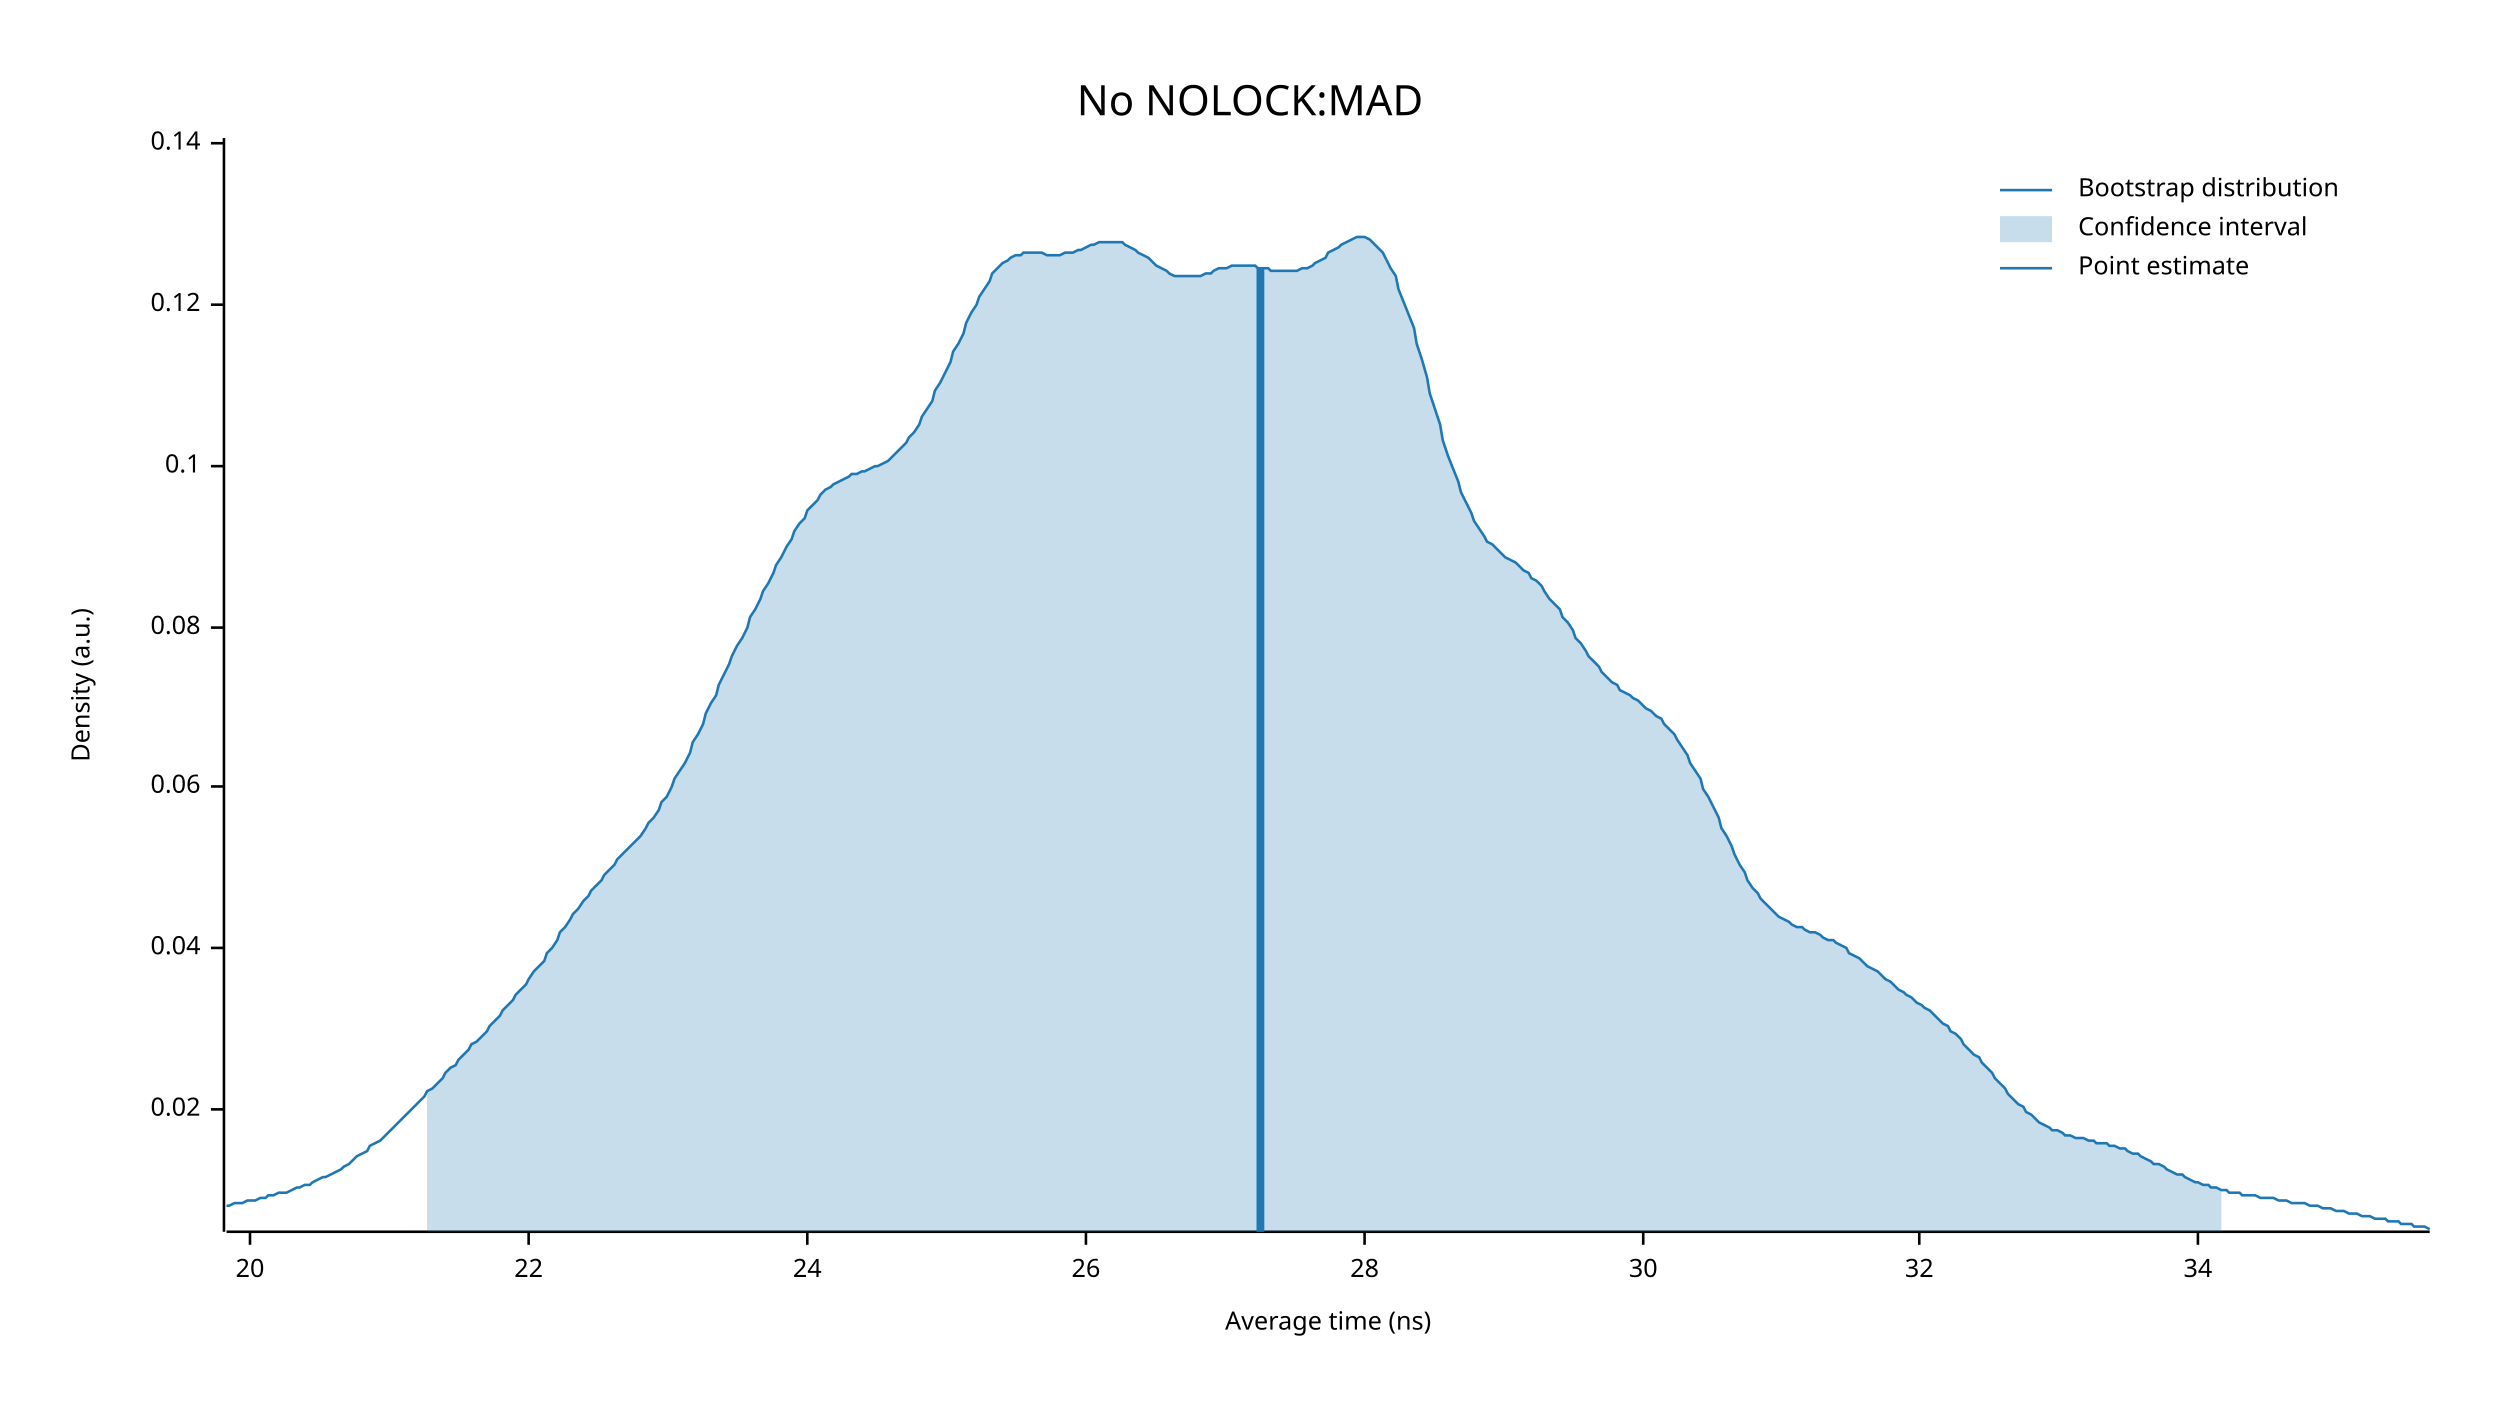
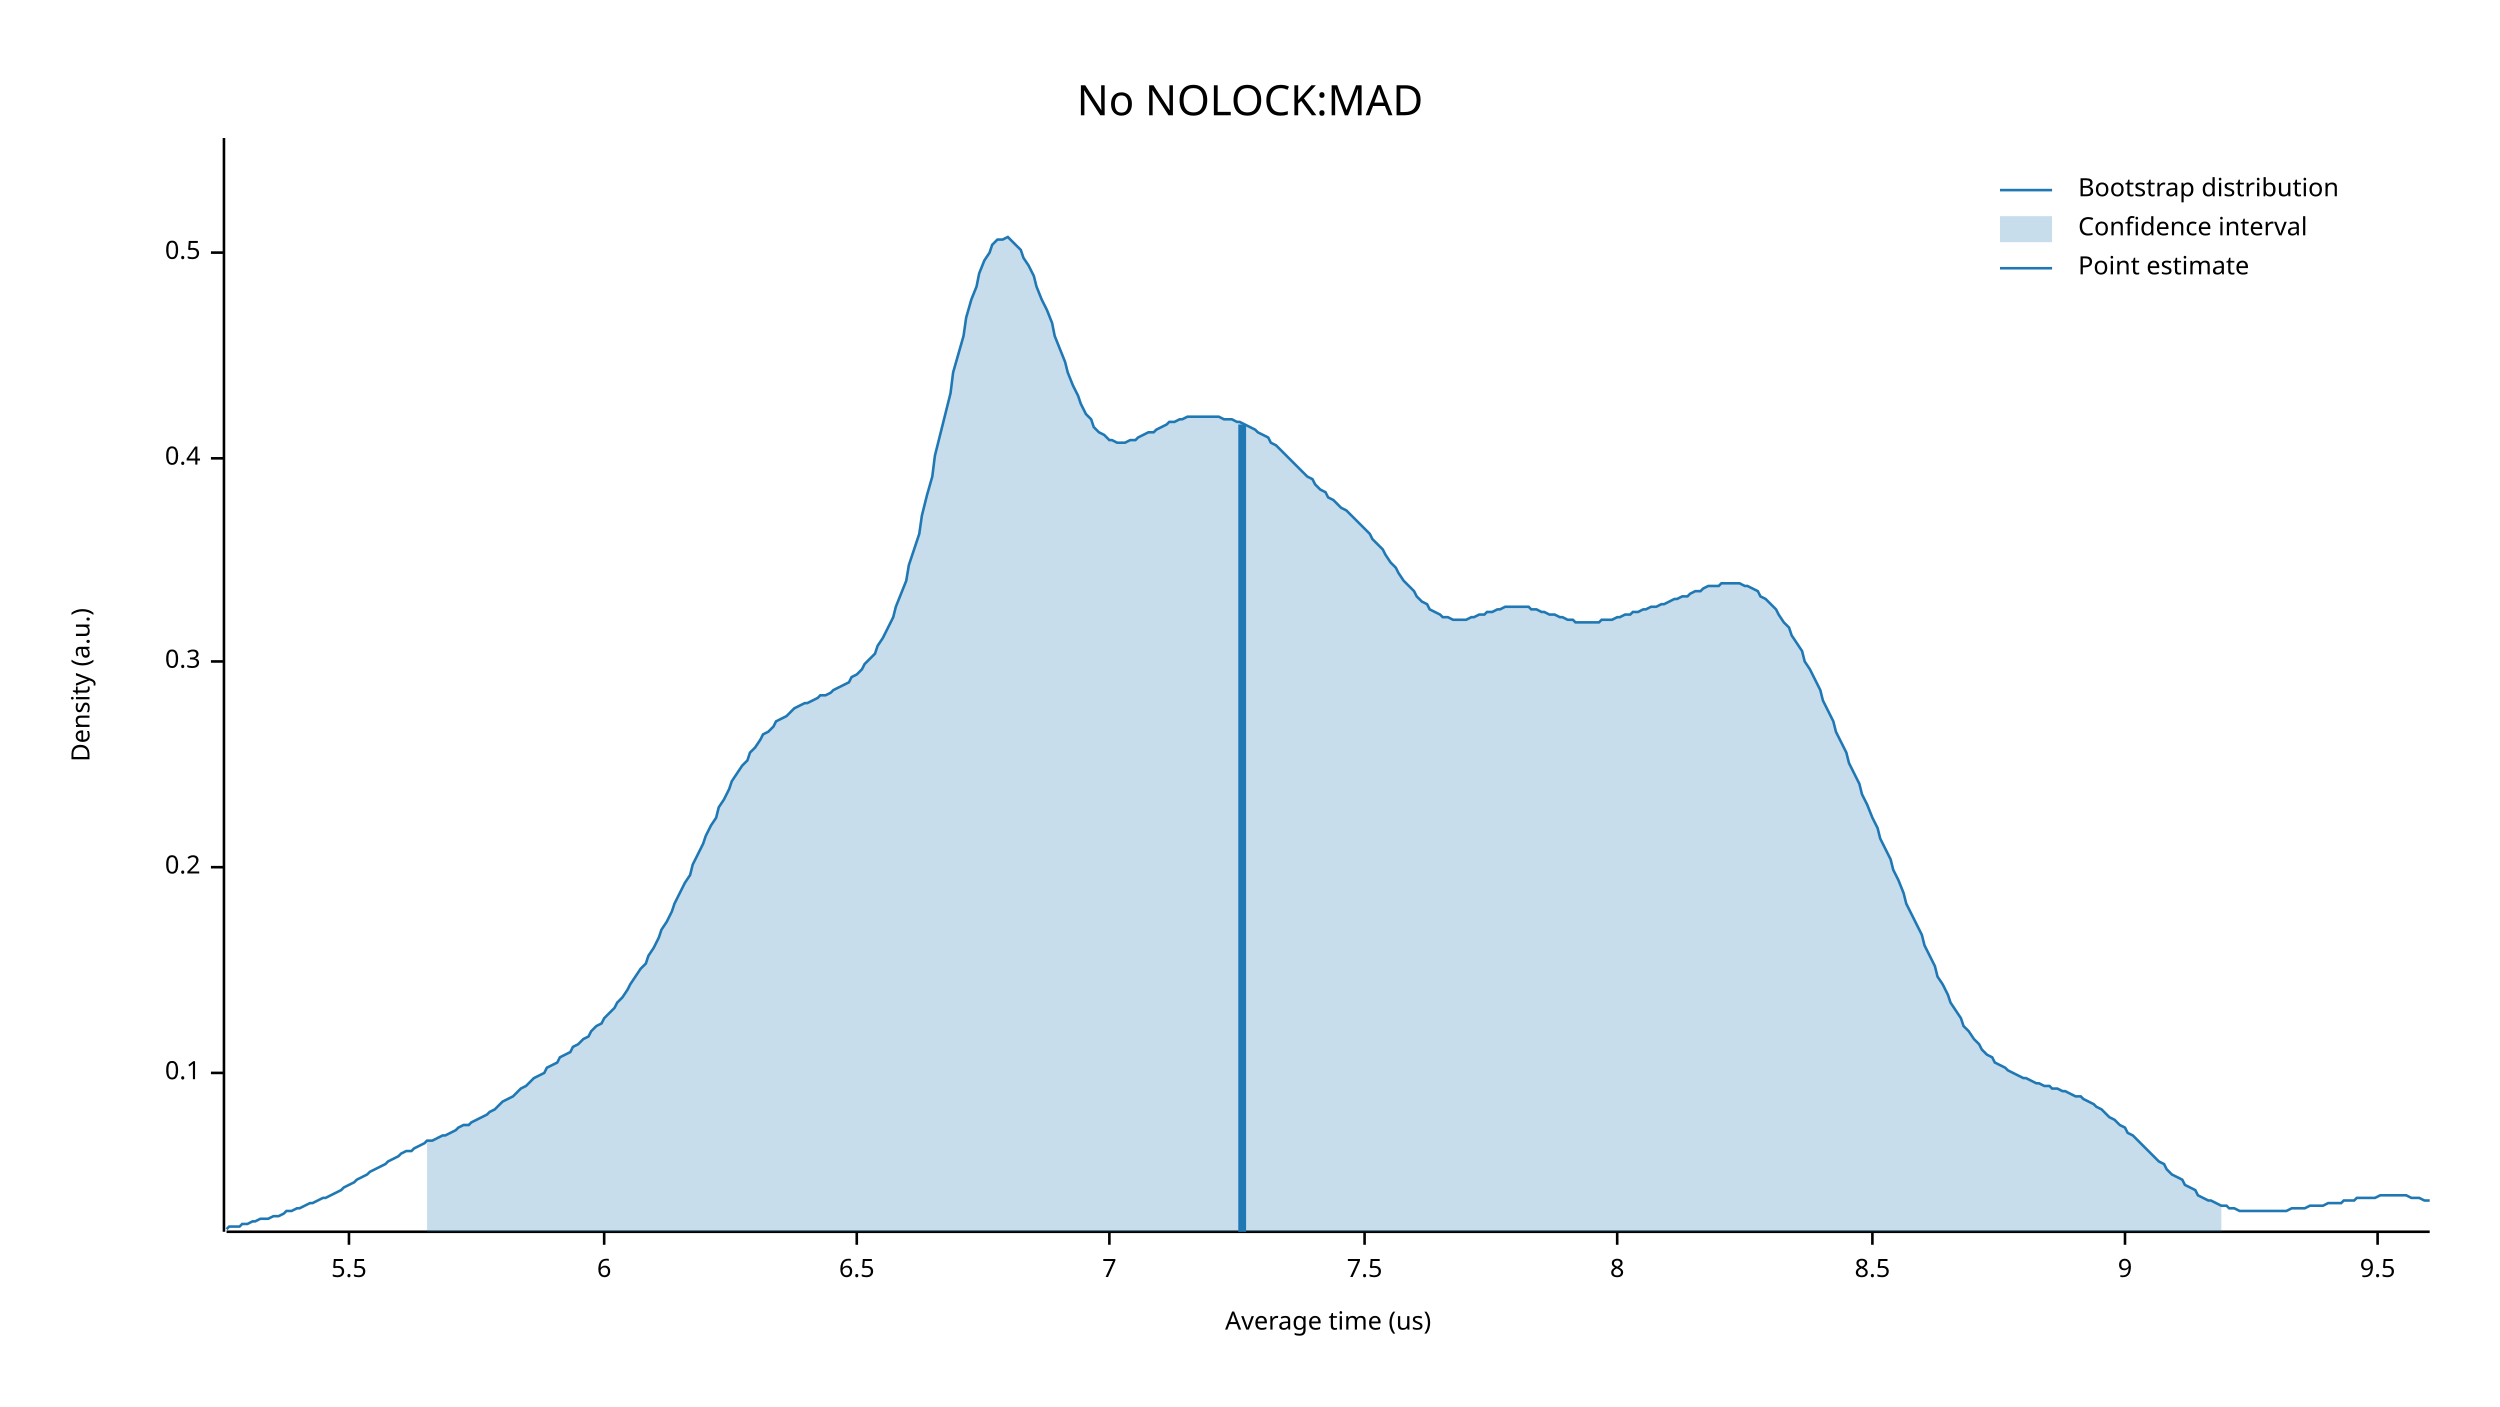
<svg xmlns="http://www.w3.org/2000/svg" width="960" height="540" viewBox="0 0 960 540">
  <text x="480" y="32" dy="0.76em" text-anchor="middle" font-family="sans-serif" font-size="16.129" opacity="1" fill="#000000">
No NOLOCK:MAD
</text>
  <text x="27" y="263" dy="0.76em" text-anchor="middle" font-family="sans-serif" font-size="9.677" opacity="1" fill="#000000" transform="rotate(270, 27, 263)">
Density (a.u.)
</text>
  <text x="510" y="513" dy="-0.5ex" text-anchor="middle" font-family="sans-serif" font-size="9.677" opacity="1" fill="#000000">
- Average time (ns)
+ Average time (us)
</text>
  <polyline fill="none" opacity="1" stroke="#000000" stroke-width="1" points="86,53 86,473 " />
-   <text x="77" y="426" dy="0.5ex" text-anchor="end" font-family="sans-serif" font-size="9.677" opacity="1" fill="#000000">
- 0.02
- </text>
-   <polyline fill="none" opacity="1" stroke="#000000" stroke-width="1" points="81,426 86,426 " />
-   <text x="77" y="364" dy="0.5ex" text-anchor="end" font-family="sans-serif" font-size="9.677" opacity="1" fill="#000000">
- 0.04
- </text>
-   <polyline fill="none" opacity="1" stroke="#000000" stroke-width="1" points="81,364 86,364 " />
-   <text x="77" y="302" dy="0.5ex" text-anchor="end" font-family="sans-serif" font-size="9.677" opacity="1" fill="#000000">
- 0.06
- </text>
-   <polyline fill="none" opacity="1" stroke="#000000" stroke-width="1" points="81,302 86,302 " />
-   <text x="77" y="241" dy="0.5ex" text-anchor="end" font-family="sans-serif" font-size="9.677" opacity="1" fill="#000000">
- 0.08
- </text>
-   <polyline fill="none" opacity="1" stroke="#000000" stroke-width="1" points="81,241 86,241 " />
-   <text x="77" y="179" dy="0.5ex" text-anchor="end" font-family="sans-serif" font-size="9.677" opacity="1" fill="#000000">
+   <text x="77" y="412" dy="0.5ex" text-anchor="end" font-family="sans-serif" font-size="9.677" opacity="1" fill="#000000">
0.1
</text>
-   <polyline fill="none" opacity="1" stroke="#000000" stroke-width="1" points="81,179 86,179 " />
-   <text x="77" y="117" dy="0.5ex" text-anchor="end" font-family="sans-serif" font-size="9.677" opacity="1" fill="#000000">
- 0.12
+   <polyline fill="none" opacity="1" stroke="#000000" stroke-width="1" points="81,412 86,412 " />
+   <text x="77" y="333" dy="0.5ex" text-anchor="end" font-family="sans-serif" font-size="9.677" opacity="1" fill="#000000">
+ 0.2
</text>
-   <polyline fill="none" opacity="1" stroke="#000000" stroke-width="1" points="81,117 86,117 " />
-   <text x="77" y="55" dy="0.5ex" text-anchor="end" font-family="sans-serif" font-size="9.677" opacity="1" fill="#000000">
- 0.14
+   <polyline fill="none" opacity="1" stroke="#000000" stroke-width="1" points="81,333 86,333 " />
+   <text x="77" y="254" dy="0.5ex" text-anchor="end" font-family="sans-serif" font-size="9.677" opacity="1" fill="#000000">
+ 0.3
</text>
-   <polyline fill="none" opacity="1" stroke="#000000" stroke-width="1" points="81,55 86,55 " />
+   <polyline fill="none" opacity="1" stroke="#000000" stroke-width="1" points="81,254 86,254 " />
+   <text x="77" y="176" dy="0.5ex" text-anchor="end" font-family="sans-serif" font-size="9.677" opacity="1" fill="#000000">
+ 0.4
+ </text>
+   <polyline fill="none" opacity="1" stroke="#000000" stroke-width="1" points="81,176 86,176 " />
+   <text x="77" y="97" dy="0.5ex" text-anchor="end" font-family="sans-serif" font-size="9.677" opacity="1" fill="#000000">
+ 0.5
+ </text>
+   <polyline fill="none" opacity="1" stroke="#000000" stroke-width="1" points="81,97 86,97 " />
  <polyline fill="none" opacity="1" stroke="#000000" stroke-width="1" points="87,473 933,473 " />
-   <text x="96" y="483" dy="0.76em" text-anchor="middle" font-family="sans-serif" font-size="9.677" opacity="1" fill="#000000">
- 20
+   <text x="134" y="483" dy="0.76em" text-anchor="middle" font-family="sans-serif" font-size="9.677" opacity="1" fill="#000000">
+ 5.5
</text>
-   <polyline fill="none" opacity="1" stroke="#000000" stroke-width="1" points="96,473 96,478 " />
-   <text x="203" y="483" dy="0.76em" text-anchor="middle" font-family="sans-serif" font-size="9.677" opacity="1" fill="#000000">
- 22
+   <polyline fill="none" opacity="1" stroke="#000000" stroke-width="1" points="134,473 134,478 " />
+   <text x="232" y="483" dy="0.76em" text-anchor="middle" font-family="sans-serif" font-size="9.677" opacity="1" fill="#000000">
+ 6
</text>
-   <polyline fill="none" opacity="1" stroke="#000000" stroke-width="1" points="203,473 203,478 " />
-   <text x="310" y="483" dy="0.76em" text-anchor="middle" font-family="sans-serif" font-size="9.677" opacity="1" fill="#000000">
- 24
+   <polyline fill="none" opacity="1" stroke="#000000" stroke-width="1" points="232,473 232,478 " />
+   <text x="329" y="483" dy="0.76em" text-anchor="middle" font-family="sans-serif" font-size="9.677" opacity="1" fill="#000000">
+ 6.5
</text>
-   <polyline fill="none" opacity="1" stroke="#000000" stroke-width="1" points="310,473 310,478 " />
-   <text x="417" y="483" dy="0.76em" text-anchor="middle" font-family="sans-serif" font-size="9.677" opacity="1" fill="#000000">
- 26
+   <polyline fill="none" opacity="1" stroke="#000000" stroke-width="1" points="329,473 329,478 " />
+   <text x="426" y="483" dy="0.76em" text-anchor="middle" font-family="sans-serif" font-size="9.677" opacity="1" fill="#000000">
+ 7
</text>
-   <polyline fill="none" opacity="1" stroke="#000000" stroke-width="1" points="417,473 417,478 " />
+   <polyline fill="none" opacity="1" stroke="#000000" stroke-width="1" points="426,473 426,478 " />
  <text x="524" y="483" dy="0.76em" text-anchor="middle" font-family="sans-serif" font-size="9.677" opacity="1" fill="#000000">
- 28
+ 7.5
</text>
  <polyline fill="none" opacity="1" stroke="#000000" stroke-width="1" points="524,473 524,478 " />
-   <text x="631" y="483" dy="0.76em" text-anchor="middle" font-family="sans-serif" font-size="9.677" opacity="1" fill="#000000">
- 30
+   <text x="621" y="483" dy="0.76em" text-anchor="middle" font-family="sans-serif" font-size="9.677" opacity="1" fill="#000000">
+ 8
</text>
-   <polyline fill="none" opacity="1" stroke="#000000" stroke-width="1" points="631,473 631,478 " />
-   <text x="737" y="483" dy="0.76em" text-anchor="middle" font-family="sans-serif" font-size="9.677" opacity="1" fill="#000000">
- 32
+   <polyline fill="none" opacity="1" stroke="#000000" stroke-width="1" points="621,473 621,478 " />
+   <text x="719" y="483" dy="0.76em" text-anchor="middle" font-family="sans-serif" font-size="9.677" opacity="1" fill="#000000">
+ 8.5
</text>
-   <polyline fill="none" opacity="1" stroke="#000000" stroke-width="1" points="737,473 737,478 " />
-   <text x="844" y="483" dy="0.76em" text-anchor="middle" font-family="sans-serif" font-size="9.677" opacity="1" fill="#000000">
- 34
+   <polyline fill="none" opacity="1" stroke="#000000" stroke-width="1" points="719,473 719,478 " />
+   <text x="816" y="483" dy="0.76em" text-anchor="middle" font-family="sans-serif" font-size="9.677" opacity="1" fill="#000000">
+ 9
</text>
-   <polyline fill="none" opacity="1" stroke="#000000" stroke-width="1" points="844,473 844,478 " />
-   <polyline fill="none" opacity="1" stroke="#1F78B4" stroke-width="1" points="87,463 88,463 90,462 92,462 93,462 95,461 97,461 98,461 100,460 102,460 103,459 105,459 107,458 109,458 110,458 112,457 114,456 115,456 117,455 119,455 120,454 122,453 124,452 125,452 127,451 129,450 131,449 132,448 134,447 136,445 137,444 139,443 141,442 142,440 144,439 146,438 148,436 149,435 151,433 153,431 154,430 156,428 158,426 159,425 161,423 163,421 164,419 166,418 168,416 170,414 171,412 173,410 175,409 176,407 178,405 180,403 181,401 183,400 185,398 187,396 188,394 190,392 192,390 193,388 195,386 197,384 198,382 200,380 202,378 203,376 205,373 207,371 209,369 210,366 212,364 214,361 215,358 217,356 219,353 220,351 222,349 224,346 226,344 227,342 229,340 231,338 232,336 234,334 236,332 237,330 239,328 241,326 242,325 244,323 246,321 248,318 249,316 251,314 253,311 254,308 256,306 258,302 259,299 261,296 263,293 265,289 266,285 268,282 270,278 271,274 273,270 275,267 276,263 278,259 280,255 281,252 283,248 285,245 287,241 288,237 290,234 292,230 293,227 295,224 297,220 298,217 300,214 302,210 304,207 305,204 307,201 309,199 310,196 312,194 314,192 315,190 317,188 319,187 320,186 322,185 324,184 326,183 327,182 329,182 331,181 332,181 334,180 336,179 337,179 339,178 341,177 343,175 344,174 346,172 348,170 349,168 351,166 353,163 354,160 356,157 358,154 359,150 361,147 363,143 365,139 366,135 368,132 370,128 371,124 373,120 375,117 376,114 378,111 380,108 381,105 383,103 385,101 387,100 388,99 390,98 392,98 393,97 395,97 397,97 398,97 400,97 402,98 404,98 405,98 407,98 409,97 410,97 412,97 414,96 415,96 417,95 419,94 420,94 422,93 424,93 426,93 427,93 429,93 431,93 432,94 434,95 436,96 437,97 439,98 441,99 443,101 444,102 446,103 448,104 449,105 451,106 453,106 454,106 456,106 458,106 459,106 461,106 463,105 465,105 466,104 468,103 470,103 471,103 473,102 475,102 476,102 478,102 480,102 482,102 483,103 485,103 487,103 488,104 490,104 492,104 493,104 495,104 497,104 498,104 500,103 502,103 504,102 505,101 507,100 509,99 510,97 512,96 514,95 515,94 517,93 519,92 521,91 522,91 524,91 526,92 527,93 529,95 531,97 532,99 534,103 536,106 537,111 539,116 541,121 543,126 544,132 546,138 548,145 549,151 551,157 553,163 554,169 556,175 558,180 560,185 561,189 563,193 565,197 566,200 568,203 570,206 571,208 573,209 575,211 576,212 578,214 580,215 582,216 583,217 585,219 587,220 588,222 590,223 592,225 593,227 595,230 597,232 599,234 600,237 602,239 604,242 605,245 607,247 609,250 610,252 612,254 614,256 615,258 617,260 619,262 621,263 622,265 624,266 626,267 627,268 629,269 631,271 632,272 634,273 636,275 638,276 639,278 641,280 643,282 644,284 646,287 648,290 649,293 651,296 653,299 654,303 656,306 658,310 660,314 661,318 663,321 665,325 666,328 668,332 670,335 671,338 673,341 675,343 676,345 678,347 680,349 682,351 683,352 685,353 687,354 688,355 690,356 692,356 693,357 695,358 697,358 699,359 700,360 702,361 704,361 705,362 707,363 709,364 710,366 712,367 714,368 715,369 717,371 719,372 721,373 722,374 724,376 726,377 727,378 729,380 731,381 732,382 734,383 736,385 738,386 739,387 741,388 743,390 744,391 746,393 748,394 749,396 751,397 753,399 754,401 756,403 758,405 760,406 761,408 763,410 765,412 766,414 768,416 770,418 771,420 773,422 775,424 777,425 778,427 780,428 782,430 783,431 785,432 787,433 788,434 790,434 792,435 793,436 795,436 797,437 799,437 800,437 802,438 804,438 805,439 807,439 809,439 810,440 812,440 814,441 816,441 817,442 819,443 821,443 822,444 824,445 826,446 827,447 829,447 831,448 832,449 834,450 836,451 838,451 839,452 841,453 843,454 844,454 846,455 848,455 849,456 851,456 853,457 855,457 856,458 858,458 860,458 861,459 863,459 865,459 866,459 868,460 870,460 871,460 873,460 875,461 877,461 878,461 880,462 882,462 883,462 885,462 887,463 888,463 890,463 892,464 894,464 895,464 897,465 899,465 900,465 902,466 904,466 905,466 907,467 909,467 910,467 912,468 914,468 916,468 917,469 919,469 921,469 922,470 924,470 926,470 927,471 929,471 931,471 933,472 " />
-   <polygon opacity="0.25" fill="#1F78B4" points="164,419 166,418 168,416 170,414 171,412 173,410 175,409 176,407 178,405 180,403 181,401 183,400 185,398 187,396 188,394 190,392 192,390 193,388 195,386 197,384 198,382 200,380 202,378 203,376 205,373 207,371 209,369 210,366 212,364 214,361 215,358 217,356 219,353 220,351 222,349 224,346 226,344 227,342 229,340 231,338 232,336 234,334 236,332 237,330 239,328 241,326 242,325 244,323 246,321 248,318 249,316 251,314 253,311 254,308 256,306 258,302 259,299 261,296 263,293 265,289 266,285 268,282 270,278 271,274 273,270 275,267 276,263 278,259 280,255 281,252 283,248 285,245 287,241 288,237 290,234 292,230 293,227 295,224 297,220 298,217 300,214 302,210 304,207 305,204 307,201 309,199 310,196 312,194 314,192 315,190 317,188 319,187 320,186 322,185 324,184 326,183 327,182 329,182 331,181 332,181 334,180 336,179 337,179 339,178 341,177 343,175 344,174 346,172 348,170 349,168 351,166 353,163 354,160 356,157 358,154 359,150 361,147 363,143 365,139 366,135 368,132 370,128 371,124 373,120 375,117 376,114 378,111 380,108 381,105 383,103 385,101 387,100 388,99 390,98 392,98 393,97 395,97 397,97 398,97 400,97 402,98 404,98 405,98 407,98 409,97 410,97 412,97 414,96 415,96 417,95 419,94 420,94 422,93 424,93 426,93 427,93 429,93 431,93 432,94 434,95 436,96 437,97 439,98 441,99 443,101 444,102 446,103 448,104 449,105 451,106 453,106 454,106 456,106 458,106 459,106 461,106 463,105 465,105 466,104 468,103 470,103 471,103 473,102 475,102 476,102 478,102 480,102 482,102 483,103 485,103 487,103 488,104 490,104 492,104 493,104 495,104 497,104 498,104 500,103 502,103 504,102 505,101 507,100 509,99 510,97 512,96 514,95 515,94 517,93 519,92 521,91 522,91 524,91 526,92 527,93 529,95 531,97 532,99 534,103 536,106 537,111 539,116 541,121 543,126 544,132 546,138 548,145 549,151 551,157 553,163 554,169 556,175 558,180 560,185 561,189 563,193 565,197 566,200 568,203 570,206 571,208 573,209 575,211 576,212 578,214 580,215 582,216 583,217 585,219 587,220 588,222 590,223 592,225 593,227 595,230 597,232 599,234 600,237 602,239 604,242 605,245 607,247 609,250 610,252 612,254 614,256 615,258 617,260 619,262 621,263 622,265 624,266 626,267 627,268 629,269 631,271 632,272 634,273 636,275 638,276 639,278 641,280 643,282 644,284 646,287 648,290 649,293 651,296 653,299 654,303 656,306 658,310 660,314 661,318 663,321 665,325 666,328 668,332 670,335 671,338 673,341 675,343 676,345 678,347 680,349 682,351 683,352 685,353 687,354 688,355 690,356 692,356 693,357 695,358 697,358 699,359 700,360 702,361 704,361 705,362 707,363 709,364 710,366 712,367 714,368 715,369 717,371 719,372 721,373 722,374 724,376 726,377 727,378 729,380 731,381 732,382 734,383 736,385 738,386 739,387 741,388 743,390 744,391 746,393 748,394 749,396 751,397 753,399 754,401 756,403 758,405 760,406 761,408 763,410 765,412 766,414 768,416 770,418 771,420 773,422 775,424 777,425 778,427 780,428 782,430 783,431 785,432 787,433 788,434 790,434 792,435 793,436 795,436 797,437 799,437 800,437 802,438 804,438 805,439 807,439 809,439 810,440 812,440 814,441 816,441 817,442 819,443 821,443 822,444 824,445 826,446 827,447 829,447 831,448 832,449 834,450 836,451 838,451 839,452 841,453 843,454 844,454 846,455 848,455 849,456 851,456 853,457 853,473 164,473 " />
-   <polyline fill="none" opacity="1" stroke="#1F78B4" stroke-width="3" points="484,473 484,103 " />
+   <polyline fill="none" opacity="1" stroke="#000000" stroke-width="1" points="816,473 816,478 " />
+   <text x="913" y="483" dy="0.76em" text-anchor="middle" font-family="sans-serif" font-size="9.677" opacity="1" fill="#000000">
+ 9.5
+ </text>
+   <polyline fill="none" opacity="1" stroke="#000000" stroke-width="1" points="913,473 913,478 " />
+   <polyline fill="none" opacity="1" stroke="#1F78B4" stroke-width="1" points="87,472 88,471 90,471 92,471 93,470 95,470 97,469 98,469 100,468 102,468 103,468 105,467 107,467 109,466 110,465 112,465 114,464 115,464 117,463 119,462 120,462 122,461 124,460 125,460 127,459 129,458 131,457 132,456 134,455 136,454 137,453 139,452 141,451 142,450 144,449 146,448 148,447 149,446 151,445 153,444 154,443 156,442 158,442 159,441 161,440 163,439 164,438 166,438 168,437 170,436 171,436 173,435 175,434 176,433 178,432 180,432 181,431 183,430 185,429 187,428 188,427 190,426 192,424 193,423 195,422 197,421 198,420 200,418 202,417 203,416 205,414 207,413 209,412 210,410 212,409 214,408 215,406 217,405 219,404 220,402 222,401 224,399 226,398 227,396 229,394 231,393 232,391 234,389 236,387 237,385 239,383 241,380 242,378 244,375 246,372 248,370 249,367 251,364 253,360 254,357 256,354 258,350 259,347 261,343 263,339 265,336 266,332 268,328 270,324 271,321 273,317 275,314 276,310 278,307 280,303 281,300 283,297 285,294 287,292 288,289 290,287 292,284 293,282 295,281 297,279 298,277 300,276 302,275 304,273 305,272 307,271 309,270 310,270 312,269 314,268 315,267 317,267 319,266 320,265 322,264 324,263 326,262 327,260 329,259 331,257 332,255 334,253 336,251 337,248 339,245 341,241 343,237 344,233 346,228 348,223 349,217 351,211 353,205 354,198 356,190 358,183 359,175 361,167 363,159 365,151 366,143 368,136 370,129 371,122 373,115 375,110 376,105 378,100 380,97 381,94 383,92 385,92 387,91 388,92 390,94 392,96 393,99 395,102 397,106 398,110 400,115 402,119 404,124 405,129 407,134 409,139 410,143 412,148 414,152 415,155 417,159 419,161 420,164 422,166 424,167 426,169 427,169 429,170 431,170 432,170 434,169 436,169 437,168 439,167 441,166 443,166 444,165 446,164 448,163 449,162 451,162 453,161 454,161 456,160 458,160 459,160 461,160 463,160 465,160 466,160 468,160 470,161 471,161 473,161 475,162 476,162 478,163 480,164 482,165 483,166 485,167 487,168 488,170 490,171 492,173 493,174 495,176 497,178 498,179 500,181 502,183 504,184 505,186 507,188 509,189 510,191 512,192 514,194 515,195 517,196 519,198 521,200 522,201 524,203 526,205 527,207 529,209 531,211 532,213 534,216 536,218 537,220 539,223 541,225 543,227 544,229 546,231 548,232 549,234 551,235 553,236 554,237 556,237 558,238 560,238 561,238 563,238 565,237 566,237 568,236 570,236 571,235 573,235 575,234 576,234 578,233 580,233 582,233 583,233 585,233 587,233 588,234 590,234 592,235 593,235 595,236 597,236 599,237 600,237 602,238 604,238 605,239 607,239 609,239 610,239 612,239 614,239 615,238 617,238 619,238 621,237 622,237 624,236 626,236 627,235 629,235 631,234 632,234 634,233 636,233 638,232 639,232 641,231 643,230 644,230 646,229 648,229 649,228 651,227 653,227 654,226 656,225 658,225 660,225 661,224 663,224 665,224 666,224 668,224 670,225 671,225 673,226 675,227 676,229 678,230 680,232 682,234 683,236 685,239 687,241 688,244 690,247 692,250 693,254 695,257 697,261 699,265 700,269 702,273 704,277 705,281 707,285 709,289 710,293 712,297 714,301 715,305 717,309 719,314 721,318 722,322 724,326 726,330 727,334 729,338 731,343 732,347 734,351 736,355 738,359 739,363 741,367 743,371 744,375 746,378 748,382 749,385 751,388 753,391 754,394 756,396 758,399 760,401 761,403 763,405 765,406 766,408 768,409 770,410 771,411 773,412 775,413 777,414 778,414 780,415 782,416 783,416 785,417 787,417 788,418 790,418 792,419 793,419 795,420 797,421 799,421 800,422 802,423 804,424 805,425 807,426 809,428 810,429 812,430 814,432 816,433 817,435 819,436 821,438 822,439 824,441 826,443 827,444 829,446 831,447 832,449 834,451 836,452 838,453 839,455 841,456 843,457 844,459 846,460 848,461 849,461 851,462 853,463 855,463 856,464 858,464 860,465 861,465 863,465 865,465 866,465 868,465 870,465 871,465 873,465 875,465 877,465 878,465 880,464 882,464 883,464 885,464 887,463 888,463 890,463 892,463 894,462 895,462 897,462 899,462 900,461 902,461 904,461 905,460 907,460 909,460 910,460 912,460 914,459 916,459 917,459 919,459 921,459 922,459 924,459 926,460 927,460 929,460 931,461 933,461 " />
+   <polygon opacity="0.25" fill="#1F78B4" points="164,438 166,438 168,437 170,436 171,436 173,435 175,434 176,433 178,432 180,432 181,431 183,430 185,429 187,428 188,427 190,426 192,424 193,423 195,422 197,421 198,420 200,418 202,417 203,416 205,414 207,413 209,412 210,410 212,409 214,408 215,406 217,405 219,404 220,402 222,401 224,399 226,398 227,396 229,394 231,393 232,391 234,389 236,387 237,385 239,383 241,380 242,378 244,375 246,372 248,370 249,367 251,364 253,360 254,357 256,354 258,350 259,347 261,343 263,339 265,336 266,332 268,328 270,324 271,321 273,317 275,314 276,310 278,307 280,303 281,300 283,297 285,294 287,292 288,289 290,287 292,284 293,282 295,281 297,279 298,277 300,276 302,275 304,273 305,272 307,271 309,270 310,270 312,269 314,268 315,267 317,267 319,266 320,265 322,264 324,263 326,262 327,260 329,259 331,257 332,255 334,253 336,251 337,248 339,245 341,241 343,237 344,233 346,228 348,223 349,217 351,211 353,205 354,198 356,190 358,183 359,175 361,167 363,159 365,151 366,143 368,136 370,129 371,122 373,115 375,110 376,105 378,100 380,97 381,94 383,92 385,92 387,91 388,92 390,94 392,96 393,99 395,102 397,106 398,110 400,115 402,119 404,124 405,129 407,134 409,139 410,143 412,148 414,152 415,155 417,159 419,161 420,164 422,166 424,167 426,169 427,169 429,170 431,170 432,170 434,169 436,169 437,168 439,167 441,166 443,166 444,165 446,164 448,163 449,162 451,162 453,161 454,161 456,160 458,160 459,160 461,160 463,160 465,160 466,160 468,160 470,161 471,161 473,161 475,162 476,162 478,163 480,164 482,165 483,166 485,167 487,168 488,170 490,171 492,173 493,174 495,176 497,178 498,179 500,181 502,183 504,184 505,186 507,188 509,189 510,191 512,192 514,194 515,195 517,196 519,198 521,200 522,201 524,203 526,205 527,207 529,209 531,211 532,213 534,216 536,218 537,220 539,223 541,225 543,227 544,229 546,231 548,232 549,234 551,235 553,236 554,237 556,237 558,238 560,238 561,238 563,238 565,237 566,237 568,236 570,236 571,235 573,235 575,234 576,234 578,233 580,233 582,233 583,233 585,233 587,233 588,234 590,234 592,235 593,235 595,236 597,236 599,237 600,237 602,238 604,238 605,239 607,239 609,239 610,239 612,239 614,239 615,238 617,238 619,238 621,237 622,237 624,236 626,236 627,235 629,235 631,234 632,234 634,233 636,233 638,232 639,232 641,231 643,230 644,230 646,229 648,229 649,228 651,227 653,227 654,226 656,225 658,225 660,225 661,224 663,224 665,224 666,224 668,224 670,225 671,225 673,226 675,227 676,229 678,230 680,232 682,234 683,236 685,239 687,241 688,244 690,247 692,250 693,254 695,257 697,261 699,265 700,269 702,273 704,277 705,281 707,285 709,289 710,293 712,297 714,301 715,305 717,309 719,314 721,318 722,322 724,326 726,330 727,334 729,338 731,343 732,347 734,351 736,355 738,359 739,363 741,367 743,371 744,375 746,378 748,382 749,385 751,388 753,391 754,394 756,396 758,399 760,401 761,403 763,405 765,406 766,408 768,409 770,410 771,411 773,412 775,413 777,414 778,414 780,415 782,416 783,416 785,417 787,417 788,418 790,418 792,419 793,419 795,420 797,421 799,421 800,422 802,423 804,424 805,425 807,426 809,428 810,429 812,430 814,432 816,433 817,435 819,436 821,438 822,439 824,441 826,443 827,444 829,446 831,447 832,449 834,451 836,452 838,453 839,455 841,456 843,457 844,459 846,460 848,461 849,461 851,462 853,463 853,473 164,473 " />
+   <polyline fill="none" opacity="1" stroke="#1F78B4" stroke-width="3" points="477,473 477,163 " />
  <text x="798" y="68" dy="0.76em" text-anchor="start" font-family="sans-serif" font-size="9.677" opacity="1" fill="#000000">
Bootstrap distribution
</text>
  <text x="798" y="83" dy="0.76em" text-anchor="start" font-family="sans-serif" font-size="9.677" opacity="1" fill="#000000">
Confidence interval
</text>
  <text x="798" y="98" dy="0.76em" text-anchor="start" font-family="sans-serif" font-size="9.677" opacity="1" fill="#000000">
Point estimate
</text>
  <polyline fill="none" opacity="1" stroke="#1F78B4" stroke-width="1" points="768,73 788,73 " />
  <rect x="768" y="83" width="20" height="10" opacity="0.25" fill="#1F78B4" stroke="none" />
  <polyline fill="none" opacity="1" stroke="#1F78B4" stroke-width="1" points="768,103 788,103 " />
</svg>
